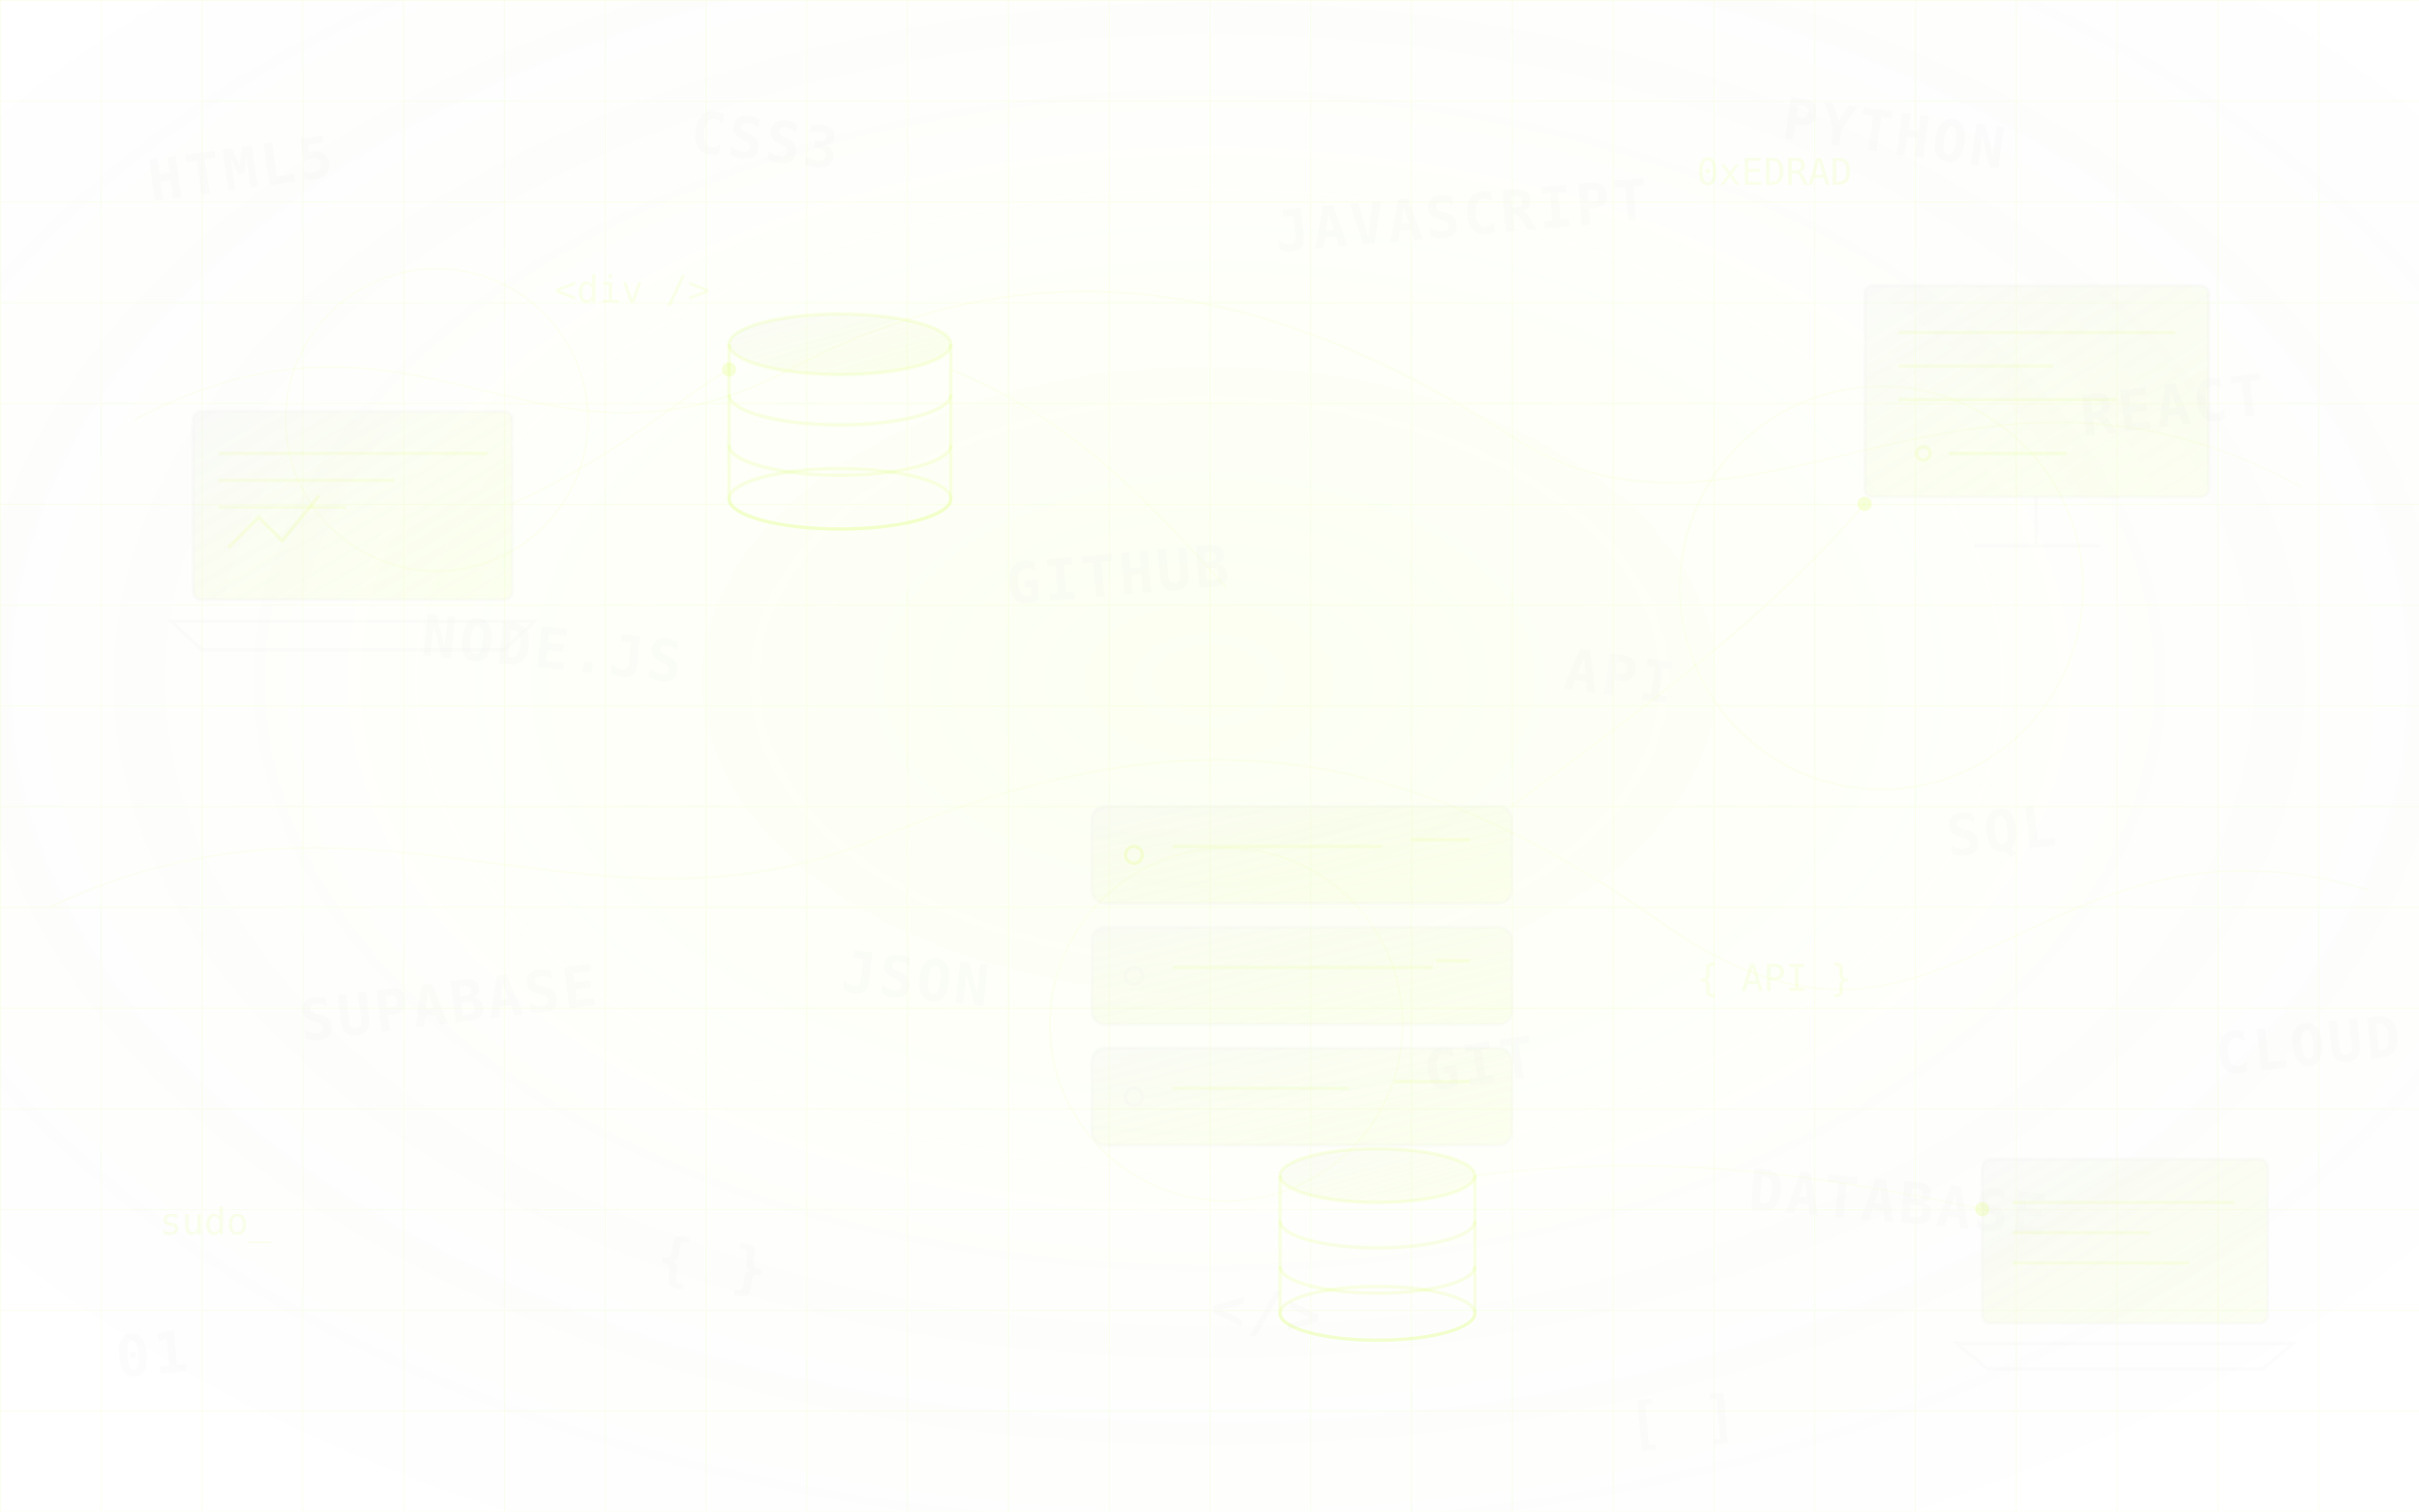
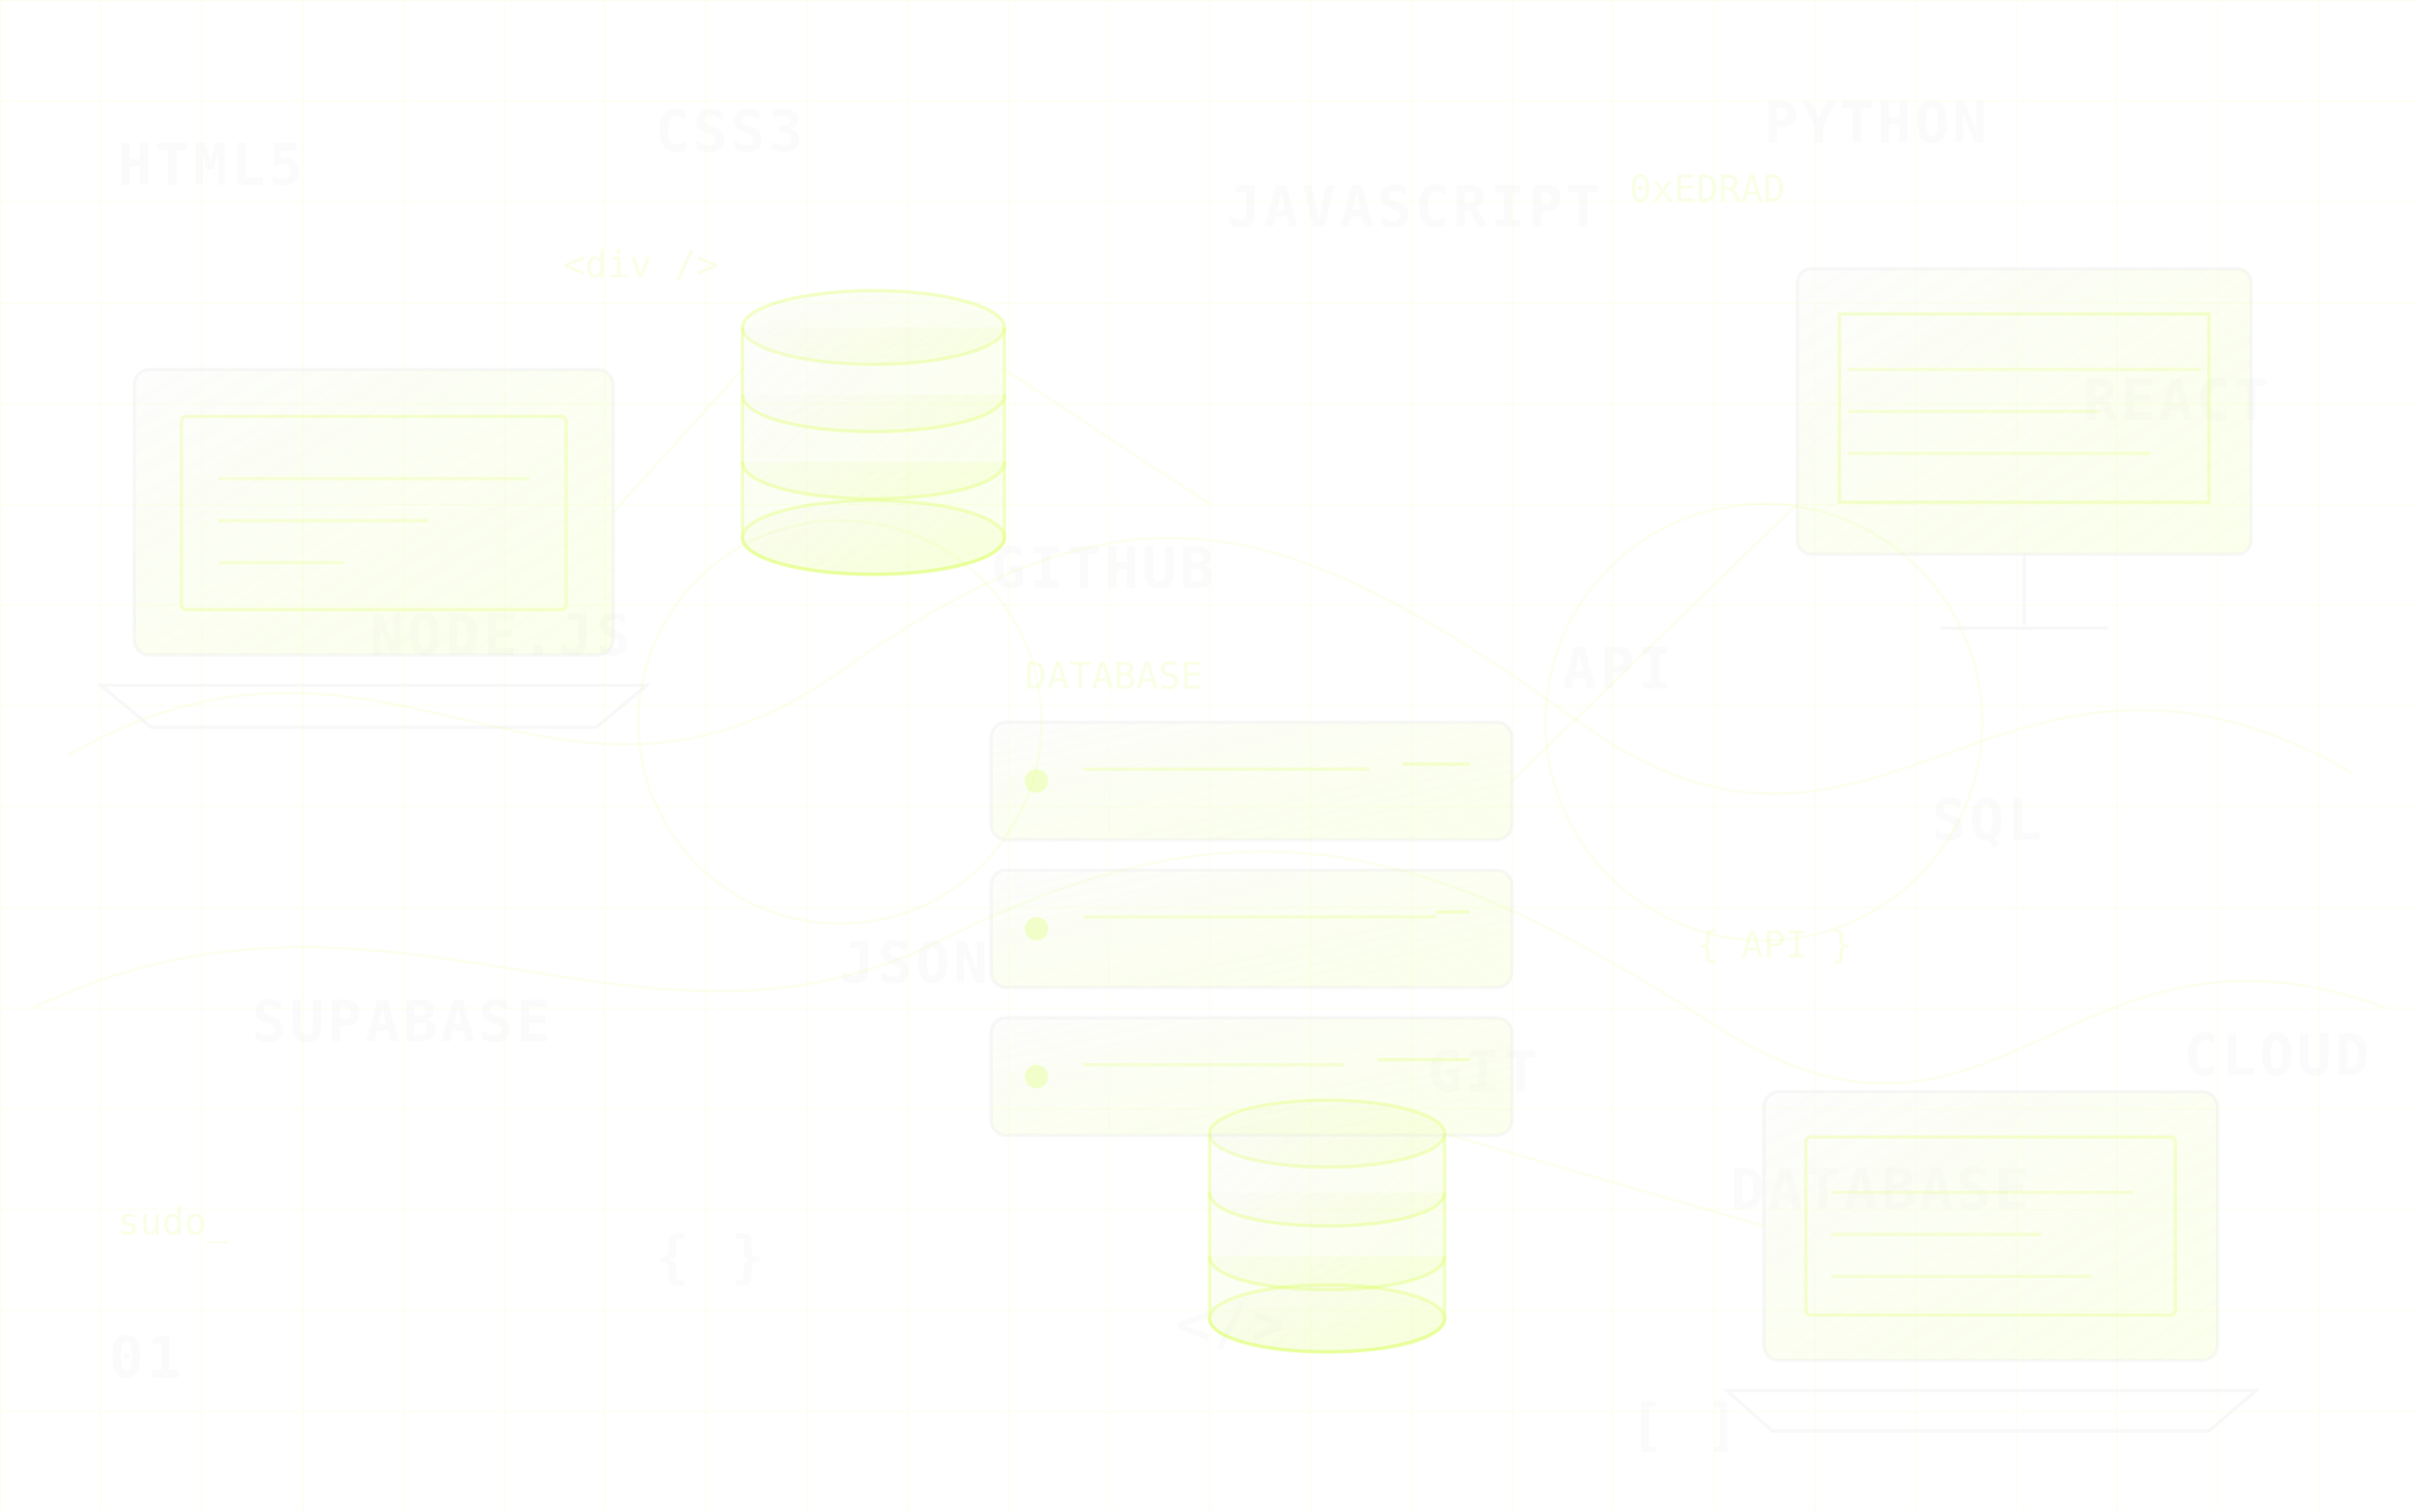
<svg xmlns="http://www.w3.org/2000/svg" width="1440" height="900" viewBox="0 0 1440 900">
  <defs>
    <pattern id="grid" width="60" height="60" patternUnits="userSpaceOnUse">
-       <path d="M60 0H0V60" fill="none" stroke="#d9ff57" stroke-opacity=".10" stroke-width="1" />
+       <path d="M60 0H0V60" fill="none" stroke="#d9ff57" stroke-opacity=".12" stroke-width="1" />
    </pattern>
-     <radialGradient id="glow" cx="50%" cy="45%" r="65%">
-       <stop offset="0" stop-color="#d9ff57" stop-opacity=".08" />
-       <stop offset=".55" stop-color="#d9ff57" stop-opacity=".02" />
-       <stop offset="1" stop-color="#000" stop-opacity="0" />
-     </radialGradient>
    <linearGradient id="device" x1="0" y1="0" x2="1" y2="1">
-       <stop offset="0" stop-color="#e8e8e8" stop-opacity=".15" />
-       <stop offset="1" stop-color="#d9ff57" stop-opacity=".07" />
+       <stop offset="0" stop-color="#f5f5f5" stop-opacity=".20" />
+       <stop offset="1" stop-color="#d9ff57" stop-opacity=".11" />
    </linearGradient>
+     <filter id="glow">
+       <feGaussianBlur stdDeviation="2.5" />
+     </filter>
  </defs>
  <rect width="1440" height="900" fill="url(#grid)" />
-   <rect width="1440" height="900" fill="url(#glow)" />
-   <g fill="#e8e8e8" fill-opacity=".12" font-family="monospace" font-size="34" font-weight="700" letter-spacing="2">
-     <text x="90" y="120" transform="rotate(-8 90 120)">HTML5</text>
-     <text x="410" y="90" transform="rotate(7 410 90)">CSS3</text>
-     <text x="760" y="150" transform="rotate(-5 760 150)">JAVASCRIPT</text>
-     <text x="1060" y="82" transform="rotate(8 1060 82)">PYTHON</text>
-     <text x="1240" y="260" transform="rotate(-7 1240 260)">REACT</text>
-     <text x="250" y="390" transform="rotate(6 250 390)">NODE.JS</text>
-     <text x="600" y="360" transform="rotate(-5 600 360)">GITHUB</text>
-     <text x="930" y="410" transform="rotate(8 930 410)">API</text>
-     <text x="1160" y="510" transform="rotate(-6 1160 510)">SQL</text>
-     <text x="180" y="620" transform="rotate(-7 180 620)">SUPABASE</text>
-     <text x="500" y="590" transform="rotate(6 500 590)">JSON</text>
-     <text x="850" y="650" transform="rotate(-8 850 650)">GIT</text>
-     <text x="1040" y="720" transform="rotate(5 1040 720)">DATABASE</text>
-     <text x="1320" y="640" transform="rotate(-6 1320 640)">CLOUD</text>
-     <text x="720" y="790" transform="rotate(5 720 790)">&lt;/&gt;</text>
-     <text x="70" y="820" transform="rotate(-5 70 820)">01</text>
-     <text x="390" y="760" transform="rotate(7 390 760)">{ }</text>
-     <text x="970" y="860" transform="rotate(-5 970 860)">[ ]</text>
+   <g fill="#e8e8e8" fill-opacity=".15" font-family="monospace" font-size="34" font-weight="700" letter-spacing="2">
+     <text x="70" y="110">HTML5</text>
+     <text x="390" y="90">CSS3</text>
+     <text x="730" y="135">JAVASCRIPT</text>
+     <text x="1050" y="85">PYTHON</text>
+     <text x="1240" y="250">REACT</text>
+     <text x="220" y="390">NODE.JS</text>
+     <text x="590" y="350">GITHUB</text>
+     <text x="930" y="410">API</text>
+     <text x="1150" y="500">SQL</text>
+     <text x="150" y="620">SUPABASE</text>
+     <text x="500" y="585">JSON</text>
+     <text x="850" y="650">GIT</text>
+     <text x="1030" y="720">DATABASE</text>
+     <text x="1300" y="640">CLOUD</text>
+     <text x="700" y="800">&lt;/&gt;</text>
+     <text x="65" y="820">01</text>
+     <text x="390" y="760">{ }</text>
+     <text x="970" y="860">[ ]</text>
  </g>
-   <g fill="none" stroke="#e8e8e8" stroke-opacity=".13" stroke-width="2">
-     <rect x="115" y="245" width="190" height="112" rx="5" fill="url(#device)" />
-     <path d="M102 370h216l-18 17H120z" fill="none" />
-     <path d="M130 270h160M130 286h105M130 302h76" stroke="#d9ff57" stroke-opacity=".10" />
-     <path d="M136 326l18-18 14 14 22-27" stroke="#d9ff57" stroke-opacity=".14" />
-     <rect x="1110" y="170" width="205" height="126" rx="5" fill="url(#device)" />
-     <path d="M1212 296v28M1175 325h75" />
-     <path d="M1130 198h165M1130 218h92M1130 238h130" stroke="#d9ff57" stroke-opacity=".10" />
-     <circle cx="1145" cy="270" r="4" stroke="#d9ff57" stroke-opacity=".13" />
-     <path d="M1160 270h70" stroke="#d9ff57" stroke-opacity=".11" />
-     <rect x="1180" y="690" width="170" height="98" rx="5" fill="url(#device)" />
-     <path d="M1165 800h200l-18 15h-164z" />
-     <path d="M1198 716h132M1198 734h82M1198 752h105" stroke="#d9ff57" stroke-opacity=".10" />
+   <g fill="url(#device)" stroke="#e8e8e8" stroke-opacity=".30" stroke-width="2">
+     <rect x="80" y="220" width="285" height="170" rx="9" />
+     <path d="M60 408h325l-30 25H90z" fill="none" />
+     <rect x="108" y="248" width="229" height="115" rx="3" fill="none" stroke="#d9ff57" stroke-opacity=".24" />
+     <rect x="1050" y="650" width="270" height="160" rx="9" />
+     <path d="M1028 828h315l-28 24h-260z" fill="none" />
+     <rect x="1075" y="677" width="220" height="106" rx="3" fill="none" stroke="#d9ff57" stroke-opacity=".24" />
  </g>
-   <g fill="none" stroke="#d9ff57" stroke-opacity=".15" stroke-width="2">
-     <ellipse cx="500" cy="205" rx="66" ry="18" fill="url(#device)" />
-     <path d="M434 205v92c0 10 30 18 66 18s66-8 66-18v-92" />
-     <path d="M434 235c0 10 30 18 66 18s66-8 66-18M434 265c0 10 30 18 66 18s66-8 66-18" />
-     <ellipse cx="500" cy="297" rx="66" ry="18" />
-     <ellipse cx="820" cy="700" rx="58" ry="16" fill="url(#device)" />
-     <path d="M762 700v82c0 9 26 16 58 16s58-7 58-16v-82" />
-     <path d="M762 727c0 9 26 16 58 16s58-7 58-16M762 754c0 9 26 16 58 16s58-7 58-16" />
-     <ellipse cx="820" cy="782" rx="58" ry="16" />
+   <g fill="url(#device)" stroke="#e8e8e8" stroke-opacity=".32" stroke-width="2">
+     <rect x="1070" y="160" width="270" height="170" rx="8" />
+     <path d="M1205 330v42M1155 374h100" fill="none" />
+     <rect x="1095" y="187" width="220" height="112" fill="none" stroke="#d9ff57" stroke-opacity=".25" />
  </g>
-   <g fill="none" stroke="#e8e8e8" stroke-opacity=".14" stroke-width="2">
-     <g transform="translate(650 480)">
-       <rect x="0" y="0" width="250" height="58" rx="8" fill="url(#device)" />
-       <rect x="0" y="72" width="250" height="58" rx="8" fill="url(#device)" />
-       <rect x="0" y="144" width="250" height="58" rx="8" fill="url(#device)" />
-       <circle cx="25" cy="29" r="5" stroke="#d9ff57" stroke-opacity=".18" />
-       <circle cx="25" cy="101" r="5" />
-       <circle cx="25" cy="173" r="5" />
-       <path d="M48 24h125M48 96h155M48 168h105" stroke="#d9ff57" stroke-opacity=".10" />
-       <path d="M190 20h35M205 92h20M180 164h45" stroke="#d9ff57" stroke-opacity=".12" />
+   <g fill="url(#device)" stroke="#d9ff57" stroke-opacity=".32" stroke-width="2">
+     <ellipse cx="520" cy="195" rx="78" ry="22" />
+     <path d="M442 195v125c0 13 35 22 78 22s78-9 78-22V195" />
+     <path d="M442 235c0 13 35 22 78 22s78-9 78-22M442 275c0 13 35 22 78 22s78-9 78-22" />
+     <ellipse cx="520" cy="320" rx="78" ry="22" />
+     <ellipse cx="790" cy="675" rx="70" ry="20" />
+     <path d="M720 675v110c0 12 31 20 70 20s70-8 70-20V675" />
+     <path d="M720 710c0 12 31 20 70 20s70-8 70-20M720 748c0 12 31 20 70 20s70-8 70-20" />
+     <ellipse cx="790" cy="785" rx="70" ry="20" />
+   </g>
+   <g fill="url(#device)" stroke="#e8e8e8" stroke-opacity=".30" stroke-width="2">
+     <g transform="translate(590 430)">
+       <rect width="310" height="70" rx="9" />
+       <rect y="88" width="310" height="70" rx="9" />
+       <rect y="176" width="310" height="70" rx="9" />
+       <circle cx="27" cy="35" r="7" fill="#d9ff57" fill-opacity=".28" stroke="none" />
+       <circle cx="27" cy="123" r="7" fill="#d9ff57" fill-opacity=".28" stroke="none" />
+       <circle cx="27" cy="211" r="7" fill="#d9ff57" fill-opacity=".28" stroke="none" />
+       <path d="M55 28h170M55 116h210M55 204h155" stroke="#d9ff57" stroke-opacity=".20" />
+       <path d="M245 25h40M265 113h20M230 201h55" stroke="#d9ff57" stroke-opacity=".24" />
    </g>
  </g>
-   <g fill="none" stroke="#d9ff57" stroke-opacity=".07" stroke-width="1">
-     <path d="M80 250 C250 160 320 300 470 220 S760 170 900 260 1170 180 1370 290" />
-     <path d="M30 540 C220 450 350 570 520 500 S820 430 990 550 1210 470 1410 530" />
-     <path d="M305 300 C370 270 400 240 434 220M566 220 C640 250 685 300 730 350M900 480 C980 420 1050 370 1110 300M878 700 C960 690 1040 690 1180 720" />
-     <circle cx="260" cy="250" r="90" />
-     <circle cx="1120" cy="350" r="120" />
-     <circle cx="730" cy="610" r="105" />
-     <circle cx="434" cy="220" r="4" fill="#d9ff57" fill-opacity=".20" />
-     <circle cx="1110" cy="300" r="4" fill="#d9ff57" fill-opacity=".20" />
-     <circle cx="1180" cy="720" r="4" fill="#d9ff57" fill-opacity=".20" />
+   <g fill="none" stroke="#d9ff57" stroke-opacity=".18" stroke-width="2">
+     <path d="M130 285h185M130 310h125M130 335h75" />
+     <path d="M1100 220h210M1100 245h150M1100 270h180" />
+     <path d="M1090 710h180M1090 735h125M1090 760h155" />
  </g>
-   <g fill="#d9ff57" fill-opacity=".11" font-family="monospace" font-size="22">
-     <text x="330" y="180">&lt;div /&gt;</text>
-     <text x="1010" y="590">{ API }</text>
-     <text x="95" y="735">sudo_</text>
-     <text x="1010" y="110">0xEDRAD</text>
+   <g fill="none" stroke="#d9ff57" stroke-opacity=".10" stroke-width="1.5">
+     <path d="M40 450C230 340 330 520 500 400S760 300 940 430 1190 340 1400 460" />
+     <path d="M20 600C230 500 380 650 560 560S850 500 1020 610 1230 530 1420 600" />
+     <path d="M365 305L442 220M598 220L720 300M900 465L1070 300M860 675L1050 730" />
+     <circle cx="500" cy="430" r="120" />
+     <circle cx="1050" cy="430" r="130" />
+   </g>
+   <g fill="#d9ff57" fill-opacity=".15" font-family="monospace" font-size="22">
+     <text x="335" y="165">&lt;div /&gt;</text>
+     <text x="1010" y="570">{ API }</text>
+     <text x="70" y="735">sudo_</text>
+     <text x="970" y="120">0xEDRAD</text>
+     <text x="610" y="410">DATABASE</text>
  </g>
</svg>
